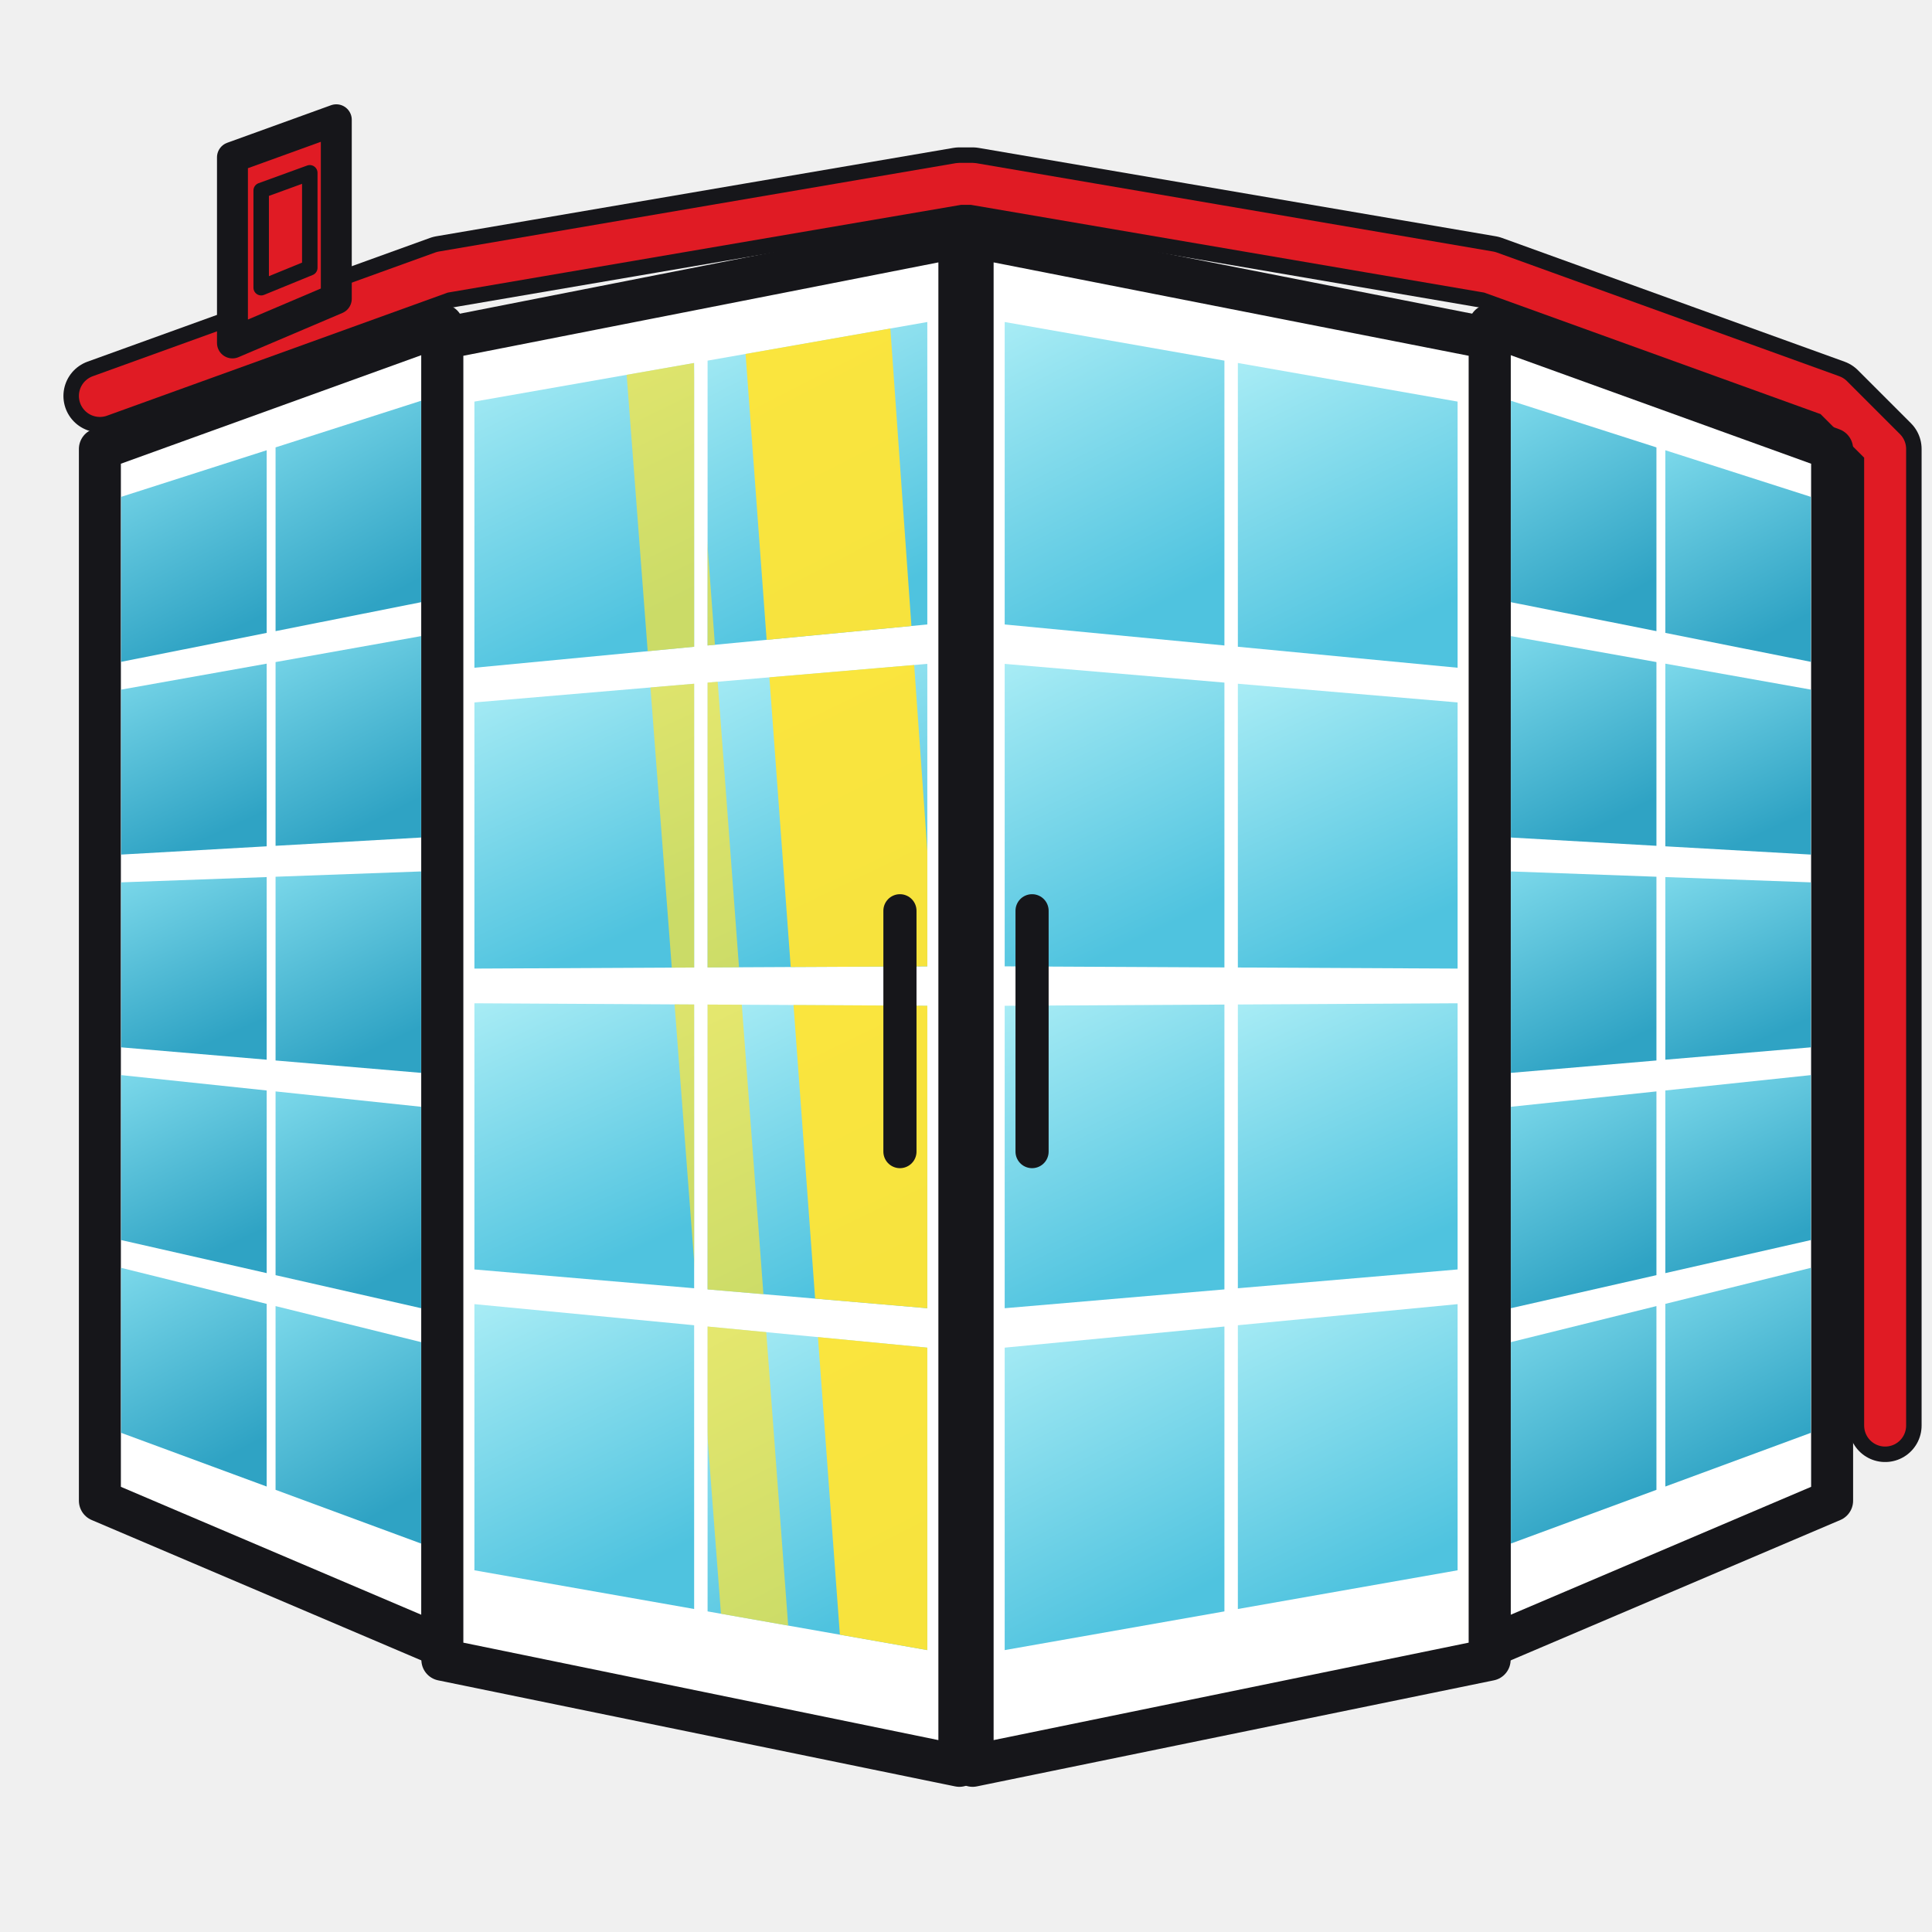
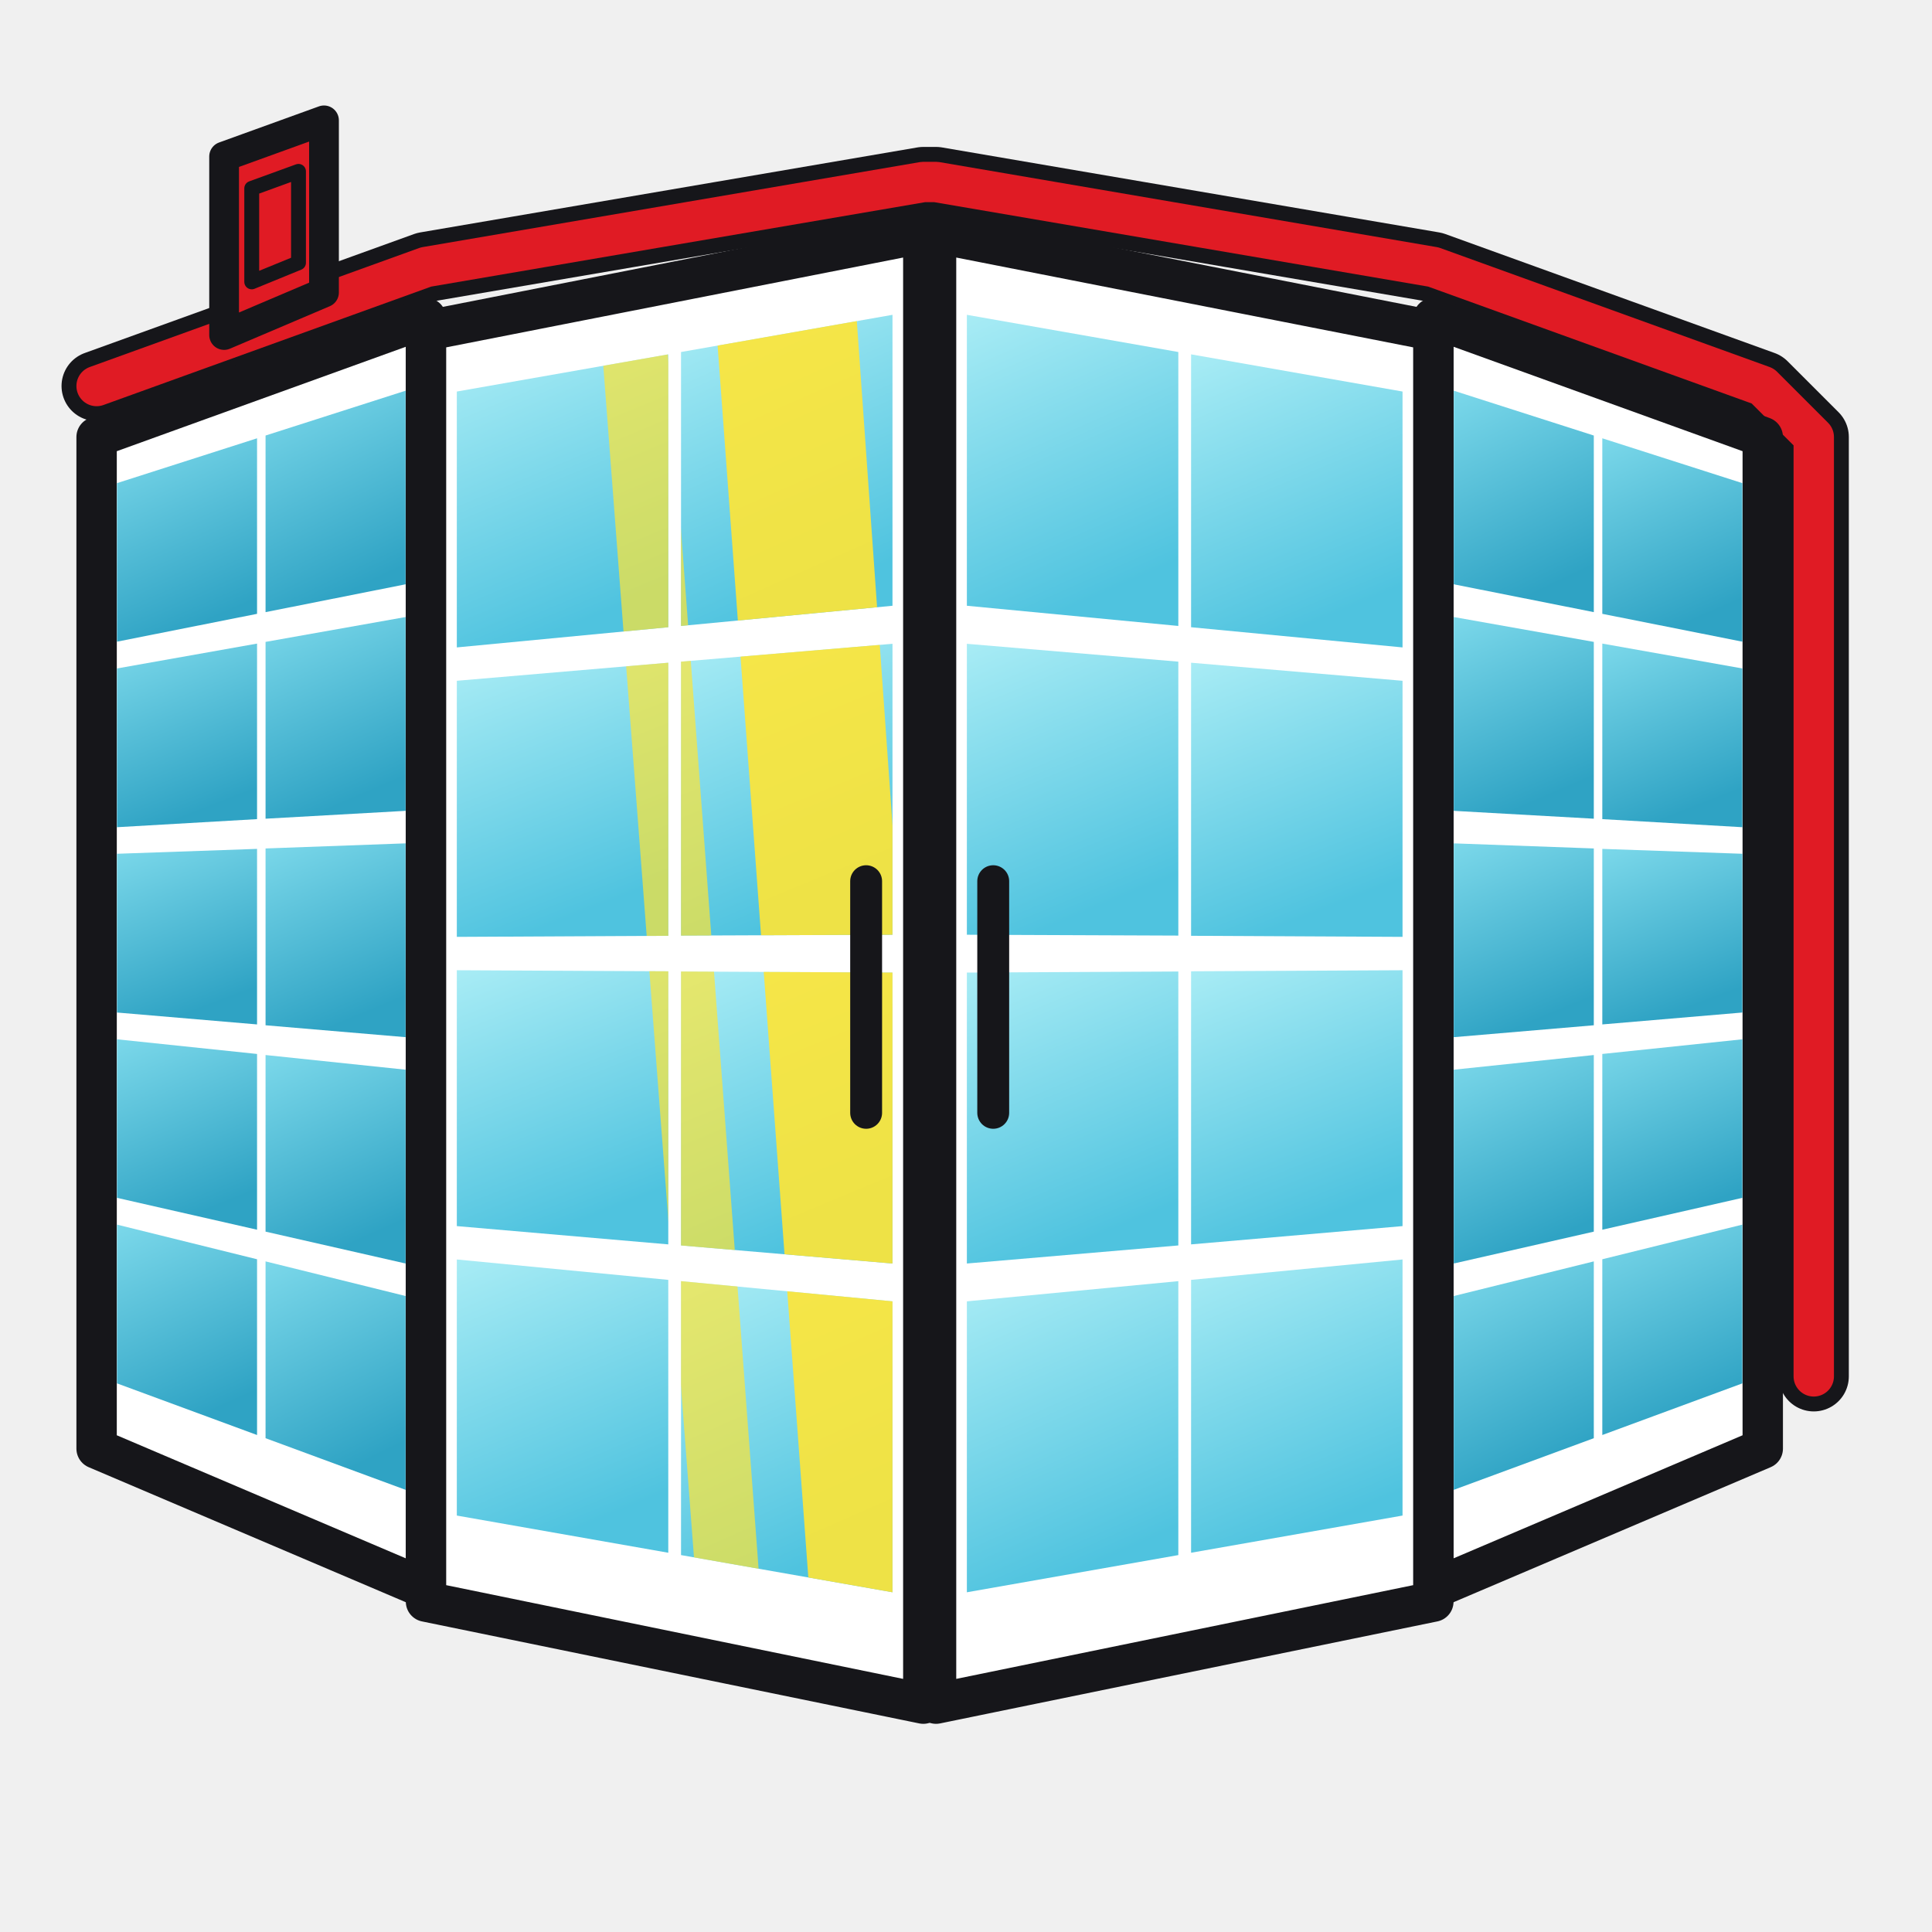
<svg xmlns="http://www.w3.org/2000/svg" viewBox="0 0 1000 1000" width="1000" height="1000">
  <defs>
-     <linearGradient id="gFront" x1="0" y1="0" x2="0.35" y2="1">
+     <linearGradient id="gFront" x1="0" y1="0" x2="0.3" y2="1">
      <stop offset="0" stop-color="#A8ECF5" />
      <stop offset="1" stop-color="#4FC3DF" />
    </linearGradient>
-     <linearGradient id="gSide" x1="0" y1="0" x2="0.35" y2="1">
+     <linearGradient id="gSide" x1="0" y1="0" x2="0.3" y2="1">
      <stop offset="0" stop-color="#7BD8EA" />
      <stop offset="1" stop-color="#2FA3C4" />
    </linearGradient>
    <linearGradient id="bgDark" x1="0" y1="0" x2="1" y2="1">
      <stop offset="0" stop-color="#123B4E" />
      <stop offset="1" stop-color="#0A1F2B" />
    </linearGradient>
    <clipPath id="clipPuerta">
-       <polygon points="482.49,206.53 383.04,224.01 383.04,352.93 482.49,343.42" fill="#000" />
-       <polygon points="482.49,361.26 383.04,369.73 383.04,498.65 482.49,498.16" fill="#000" />
-       <polygon points="482.49,516.00 383.04,515.45 383.04,644.37 482.49,652.89" fill="#000" />
-       <polygon points="482.49,670.73 383.04,661.17 383.04,790.10 482.49,807.62" fill="#000" />
-       <polygon points="376.96,225.07 277.51,242.55 277.51,363.01 376.96,353.51" fill="#000" />
-       <polygon points="376.96,370.25 277.51,378.71 277.51,499.17 376.96,498.68" fill="#000" />
-       <polygon points="376.96,515.42 277.51,514.87 277.51,635.34 376.96,643.85" fill="#000" />
-       <polygon points="376.96,660.59 277.51,651.04 277.51,771.50 376.96,789.02" fill="#000" />
+       <polygon points="482.5,206.5 383,224 383,352.9 482.5,343.4" fill="#000" />
+       <polygon points="482.5,361.3 383,369.7 383,498.6 482.5,498.2" fill="#000" />
+       <polygon points="482.5,516 383,515.5 383,644.4 482.5,652.9" fill="#000" />
+       <polygon points="482.5,670.7 383,661.2 383,790.1 482.5,807.6" fill="#000" />
+       <polygon points="377,225.1 277.5,242.6 277.5,363 377,353.5" fill="#000" />
+       <polygon points="377,370.2 277.5,378.7 277.5,499.2 377,498.7" fill="#000" />
+       <polygon points="377,515.4 277.5,514.9 277.5,635.3 377,643.9" fill="#000" />
+       <polygon points="377,660.6 277.5,651 277.5,771.5 377,789" fill="#000" />
    </clipPath>
  </defs>
-   <g transform="translate(5.957,70.000) scale(1.14362) translate(-68.00,-122.00)">
-     <path d="M 108.0,240.0 L 263.0,184.0 L 497.0,144.0 L 503.0,144.0 L 737.0,184.0 L 892.0,240.0 L 916.0,264.0 L 916.0,706.0" fill="none" stroke="#16161A" stroke-width="33" stroke-linejoin="round" stroke-linecap="round" />
-     <path d="M 108.0,240.0 L 263.0,184.0 L 497.0,144.0 L 503.0,144.0 L 737.0,184.0 L 892.0,240.0 L 916.0,264.0 L 916.0,706.0" fill="none" stroke="#E01B24" stroke-width="19" stroke-linejoin="round" stroke-linecap="round" />
-     <polygon points="168.00,132.00 215.00,115.00 215.00,196.00 168.00,216.00" fill="#E01B24" stroke="#16161A" stroke-width="14" stroke-linejoin="round" />
-     <polygon points="181.00,147.00 203.00,139.00 203.00,182.00 181.00,191.00" fill="none" stroke="#16161A" stroke-width="7" stroke-linejoin="round" />
-     <polygon points="263.00,208.00 108.00,264.00 108.00,740.00 263.00,806.00" fill="#FFFFFF" stroke="#16161A" stroke-width="19" stroke-linejoin="round" />
+   <g transform="translate(6,70) scale(1.1) translate(-68,-122)">
+     <path d="M 108,240 L 263,184 L 497,144 L 503,144 L 737,184 L 892,240 L 916,264 L 916,706" fill="none" stroke="#16161A" stroke-width="33" stroke-linejoin="round" stroke-linecap="round" />
+     <path d="M 108,240 L 263,184 L 497,144 L 503,144 L 737,184 L 892,240 L 916,264 L 916,706" fill="none" stroke="#E01B24" stroke-width="19" stroke-linejoin="round" stroke-linecap="round" />
+     <polygon points="168,132 215,115 215,196 168,216" fill="#E01B24" stroke="#16161A" stroke-width="14" stroke-linejoin="round" />
+     <polygon points="181,147 203,139 203,182 181,191" fill="none" stroke="#16161A" stroke-width="7" stroke-linejoin="round" />
+     <polygon points="263,208 108,264 108,740 263,806" fill="#FFFFFF" stroke="#16161A" stroke-width="19" stroke-linejoin="round" />
    <g>
-       <polygon points="253.39,242.17 187.51,263.28 187.51,346.44 253.39,333.34" fill="url(#gSide)" />
-       <polygon points="253.39,348.69 187.51,360.44 187.51,443.60 253.39,439.85" fill="url(#gSide)" />
-       <polygon points="253.39,455.20 187.51,457.60 187.51,540.76 253.39,546.37" fill="url(#gSide)" />
-       <polygon points="253.39,561.72 187.51,554.76 187.51,637.92 253.39,652.88" fill="url(#gSide)" />
-       <polygon points="253.39,668.23 187.51,651.92 187.51,735.08 253.39,759.40" fill="url(#gSide)" />
-       <polygon points="183.49,264.57 117.61,285.67 117.61,360.34 183.49,347.24" fill="url(#gSide)" />
-       <polygon points="183.49,361.16 117.61,372.91 117.61,447.57 183.49,443.83" fill="url(#gSide)" />
-       <polygon points="183.49,457.75 117.61,460.14 117.61,534.81 183.49,540.41" fill="url(#gSide)" />
-       <polygon points="183.49,554.34 117.61,547.38 117.61,622.04 183.49,637.00" fill="url(#gSide)" />
-       <polygon points="183.49,650.92 117.61,634.61 117.61,709.28 183.49,733.59" fill="url(#gSide)" />
+       <polygon points="253.4,242.2 187.5,263.3 187.5,346.4 253.4,333.3" fill="url(#gSide)" />
+       <polygon points="253.4,348.7 187.5,360.4 187.5,443.6 253.4,439.9" fill="url(#gSide)" />
+       <polygon points="253.4,455.2 187.5,457.6 187.5,540.8 253.4,546.4" fill="url(#gSide)" />
+       <polygon points="253.4,561.7 187.5,554.8 187.5,637.9 253.4,652.9" fill="url(#gSide)" />
+       <polygon points="253.4,668.2 187.5,651.9 187.5,735.1 253.4,759.4" fill="url(#gSide)" />
+       <polygon points="183.5,264.6 117.6,285.7 117.6,360.3 183.5,347.2" fill="url(#gSide)" />
+       <polygon points="183.5,361.2 117.6,372.9 117.6,447.6 183.5,443.8" fill="url(#gSide)" />
+       <polygon points="183.5,457.8 117.6,460.1 117.6,534.8 183.5,540.4" fill="url(#gSide)" />
+       <polygon points="183.5,554.3 117.6,547.4 117.6,622 183.5,637" fill="url(#gSide)" />
+       <polygon points="183.5,650.9 117.6,634.6 117.6,709.3 183.5,733.6" fill="url(#gSide)" />
    </g>
-     <polygon points="737.00,208.00 892.00,264.00 892.00,740.00 737.00,806.00" fill="#FFFFFF" stroke="#16161A" stroke-width="19" stroke-linejoin="round" />
+     <polygon points="737,208 892,264 892,740 737,806" fill="#FFFFFF" stroke="#16161A" stroke-width="19" stroke-linejoin="round" />
    <g>
-       <polygon points="746.61,242.17 812.49,263.28 812.49,346.44 746.61,333.34" fill="url(#gSide)" />
-       <polygon points="746.61,348.69 812.49,360.44 812.49,443.60 746.61,439.85" fill="url(#gSide)" />
-       <polygon points="746.61,455.20 812.49,457.60 812.49,540.76 746.61,546.37" fill="url(#gSide)" />
-       <polygon points="746.61,561.72 812.49,554.76 812.49,637.92 746.61,652.88" fill="url(#gSide)" />
-       <polygon points="746.61,668.23 812.49,651.92 812.49,735.08 746.61,759.40" fill="url(#gSide)" />
-       <polygon points="816.51,264.57 882.39,285.67 882.39,360.34 816.51,347.24" fill="url(#gSide)" />
-       <polygon points="816.51,361.16 882.39,372.91 882.39,447.57 816.51,443.83" fill="url(#gSide)" />
-       <polygon points="816.51,457.75 882.39,460.14 882.39,534.81 816.51,540.41" fill="url(#gSide)" />
-       <polygon points="816.51,554.34 882.39,547.38 882.39,622.04 816.51,637.00" fill="url(#gSide)" />
-       <polygon points="816.51,650.92 882.39,634.61 882.39,709.28 816.51,733.59" fill="url(#gSide)" />
+       <polygon points="746.6,242.2 812.5,263.3 812.5,346.4 746.6,333.3" fill="url(#gSide)" />
+       <polygon points="746.6,348.7 812.5,360.4 812.5,443.6 746.6,439.9" fill="url(#gSide)" />
+       <polygon points="746.6,455.2 812.5,457.6 812.5,540.8 746.6,546.4" fill="url(#gSide)" />
+       <polygon points="746.6,561.7 812.5,554.8 812.5,637.9 746.6,652.9" fill="url(#gSide)" />
+       <polygon points="746.6,668.2 812.5,651.9 812.5,735.1 746.6,759.4" fill="url(#gSide)" />
+       <polygon points="816.5,264.6 882.4,285.7 882.4,360.3 816.5,347.2" fill="url(#gSide)" />
+       <polygon points="816.5,361.2 882.4,372.9 882.4,447.6 816.5,443.8" fill="url(#gSide)" />
+       <polygon points="816.5,457.8 882.4,460.1 882.4,534.8 816.5,540.4" fill="url(#gSide)" />
+       <polygon points="816.5,554.3 882.4,547.4 882.4,622 816.5,637" fill="url(#gSide)" />
+       <polygon points="816.5,650.9 882.4,634.6 882.4,709.3 816.5,733.6" fill="url(#gSide)" />
    </g>
-     <polygon points="497.00,168.00 263.00,214.00 263.00,812.00 497.00,860.00" fill="#FFFFFF" stroke="#16161A" stroke-width="19" stroke-linejoin="round" />
+     <polygon points="497,168 263,214 263,812 497,860" fill="#FFFFFF" stroke="#16161A" stroke-width="19" stroke-linejoin="round" />
    <g>
-       <polygon points="482.49,206.53 383.04,224.01 383.04,352.93 482.49,343.42" fill="url(#gFront)" />
-       <polygon points="482.49,361.26 383.04,369.73 383.04,498.65 482.49,498.16" fill="url(#gFront)" />
-       <polygon points="482.49,516.00 383.04,515.45 383.04,644.37 482.49,652.89" fill="url(#gFront)" />
-       <polygon points="482.49,670.73 383.04,661.17 383.04,790.10 482.49,807.62" fill="url(#gFront)" />
-       <polygon points="376.96,225.07 277.51,242.55 277.51,363.01 376.96,353.51" fill="url(#gFront)" />
-       <polygon points="376.96,370.25 277.51,378.71 277.51,499.17 376.96,498.68" fill="url(#gFront)" />
-       <polygon points="376.96,515.42 277.51,514.87 277.51,635.34 376.96,643.85" fill="url(#gFront)" />
-       <polygon points="376.96,660.59 277.51,651.04 277.51,771.50 376.96,789.02" fill="url(#gFront)" />
+       <polygon points="482.5,206.5 383,224 383,352.9 482.5,343.4" fill="url(#gFront)" />
+       <polygon points="482.5,361.3 383,369.7 383,498.6 482.5,498.2" fill="url(#gFront)" />
+       <polygon points="482.5,516 383,515.5 383,644.4 482.5,652.9" fill="url(#gFront)" />
+       <polygon points="482.5,670.7 383,661.2 383,790.1 482.5,807.6" fill="url(#gFront)" />
+       <polygon points="377,225.1 277.5,242.6 277.5,363 377,353.5" fill="url(#gFront)" />
+       <polygon points="377,370.2 277.5,378.7 277.5,499.2 377,498.7" fill="url(#gFront)" />
+       <polygon points="377,515.4 277.5,514.9 277.5,635.3 377,643.9" fill="url(#gFront)" />
+       <polygon points="377,660.6 277.5,651 277.5,771.5 377,789" fill="url(#gFront)" />
    </g>
-     <polygon points="503.00,168.00 737.00,214.00 737.00,812.00 503.00,860.00" fill="#FFFFFF" stroke="#16161A" stroke-width="19" stroke-linejoin="round" />
+     <polygon points="503,168 737,214 737,812 503,860" fill="#FFFFFF" stroke="#16161A" stroke-width="19" stroke-linejoin="round" />
    <g>
-       <polygon points="517.51,206.53 616.96,224.01 616.96,352.93 517.51,343.42" fill="url(#gFront)" />
-       <polygon points="517.51,361.26 616.96,369.73 616.96,498.65 517.51,498.16" fill="url(#gFront)" />
-       <polygon points="517.51,516.00 616.96,515.45 616.96,644.37 517.51,652.89" fill="url(#gFront)" />
-       <polygon points="517.51,670.73 616.96,661.17 616.96,790.10 517.51,807.62" fill="url(#gFront)" />
-       <polygon points="623.04,225.07 722.49,242.55 722.49,363.01 623.04,353.51" fill="url(#gFront)" />
-       <polygon points="623.04,370.25 722.49,378.71 722.49,499.17 623.04,498.68" fill="url(#gFront)" />
-       <polygon points="623.04,515.42 722.49,514.87 722.49,635.34 623.04,643.85" fill="url(#gFront)" />
-       <polygon points="623.04,660.59 722.49,651.04 722.49,771.50 623.04,789.02" fill="url(#gFront)" />
+       <polygon points="517.5,206.5 617,224 617,352.9 517.5,343.4" fill="url(#gFront)" />
+       <polygon points="517.5,361.3 617,369.7 617,498.6 517.5,498.2" fill="url(#gFront)" />
+       <polygon points="517.5,516 617,515.5 617,644.4 517.5,652.9" fill="url(#gFront)" />
+       <polygon points="517.5,670.7 617,661.2 617,790.1 517.5,807.6" fill="url(#gFront)" />
+       <polygon points="623,225.1 722.5,242.6 722.5,363 623,353.5" fill="url(#gFront)" />
+       <polygon points="623,370.2 722.5,378.7 722.5,499.2 623,498.7" fill="url(#gFront)" />
+       <polygon points="623,515.4 722.5,514.9 722.5,635.3 623,643.9" fill="url(#gFront)" />
+       <polygon points="623,660.6 722.5,651 722.5,771.5 623,789" fill="url(#gFront)" />
    </g>
    <g clip-path="url(#clipPuerta)">
-       <polygon points="464.24,188.02 398.72,200.37 445.52,836.01 511.04,848.93" fill="#FFE535" opacity="0.95" />
-       <polygon points="375.32,204.78 344.90,210.52 391.70,825.41 422.12,831.40" fill="#FFE535" opacity="0.70" />
+       <polygon points="464.2,188 398.7,200.4 445.5,836 511,848.9" fill="#FFE535" opacity="0.9" />
+       <polygon points="375.3,204.8 344.9,210.5 391.7,825.4 422.1,831.4" fill="#FFE535" opacity="0.7" />
    </g>
-     <line x1="470.1" y1="473.0" x2="470.1" y2="582.0" stroke="#16161A" stroke-width="15" stroke-linecap="round" />
-     <line x1="529.9" y1="473.0" x2="529.9" y2="582.0" stroke="#16161A" stroke-width="15" stroke-linecap="round" />
+     <line x1="470.1" y1="473" x2="470.1" y2="582" stroke="#16161A" stroke-width="15" stroke-linecap="round" />
+     <line x1="529.9" y1="473" x2="529.9" y2="582" stroke="#16161A" stroke-width="15" stroke-linecap="round" />
  </g>
</svg>
